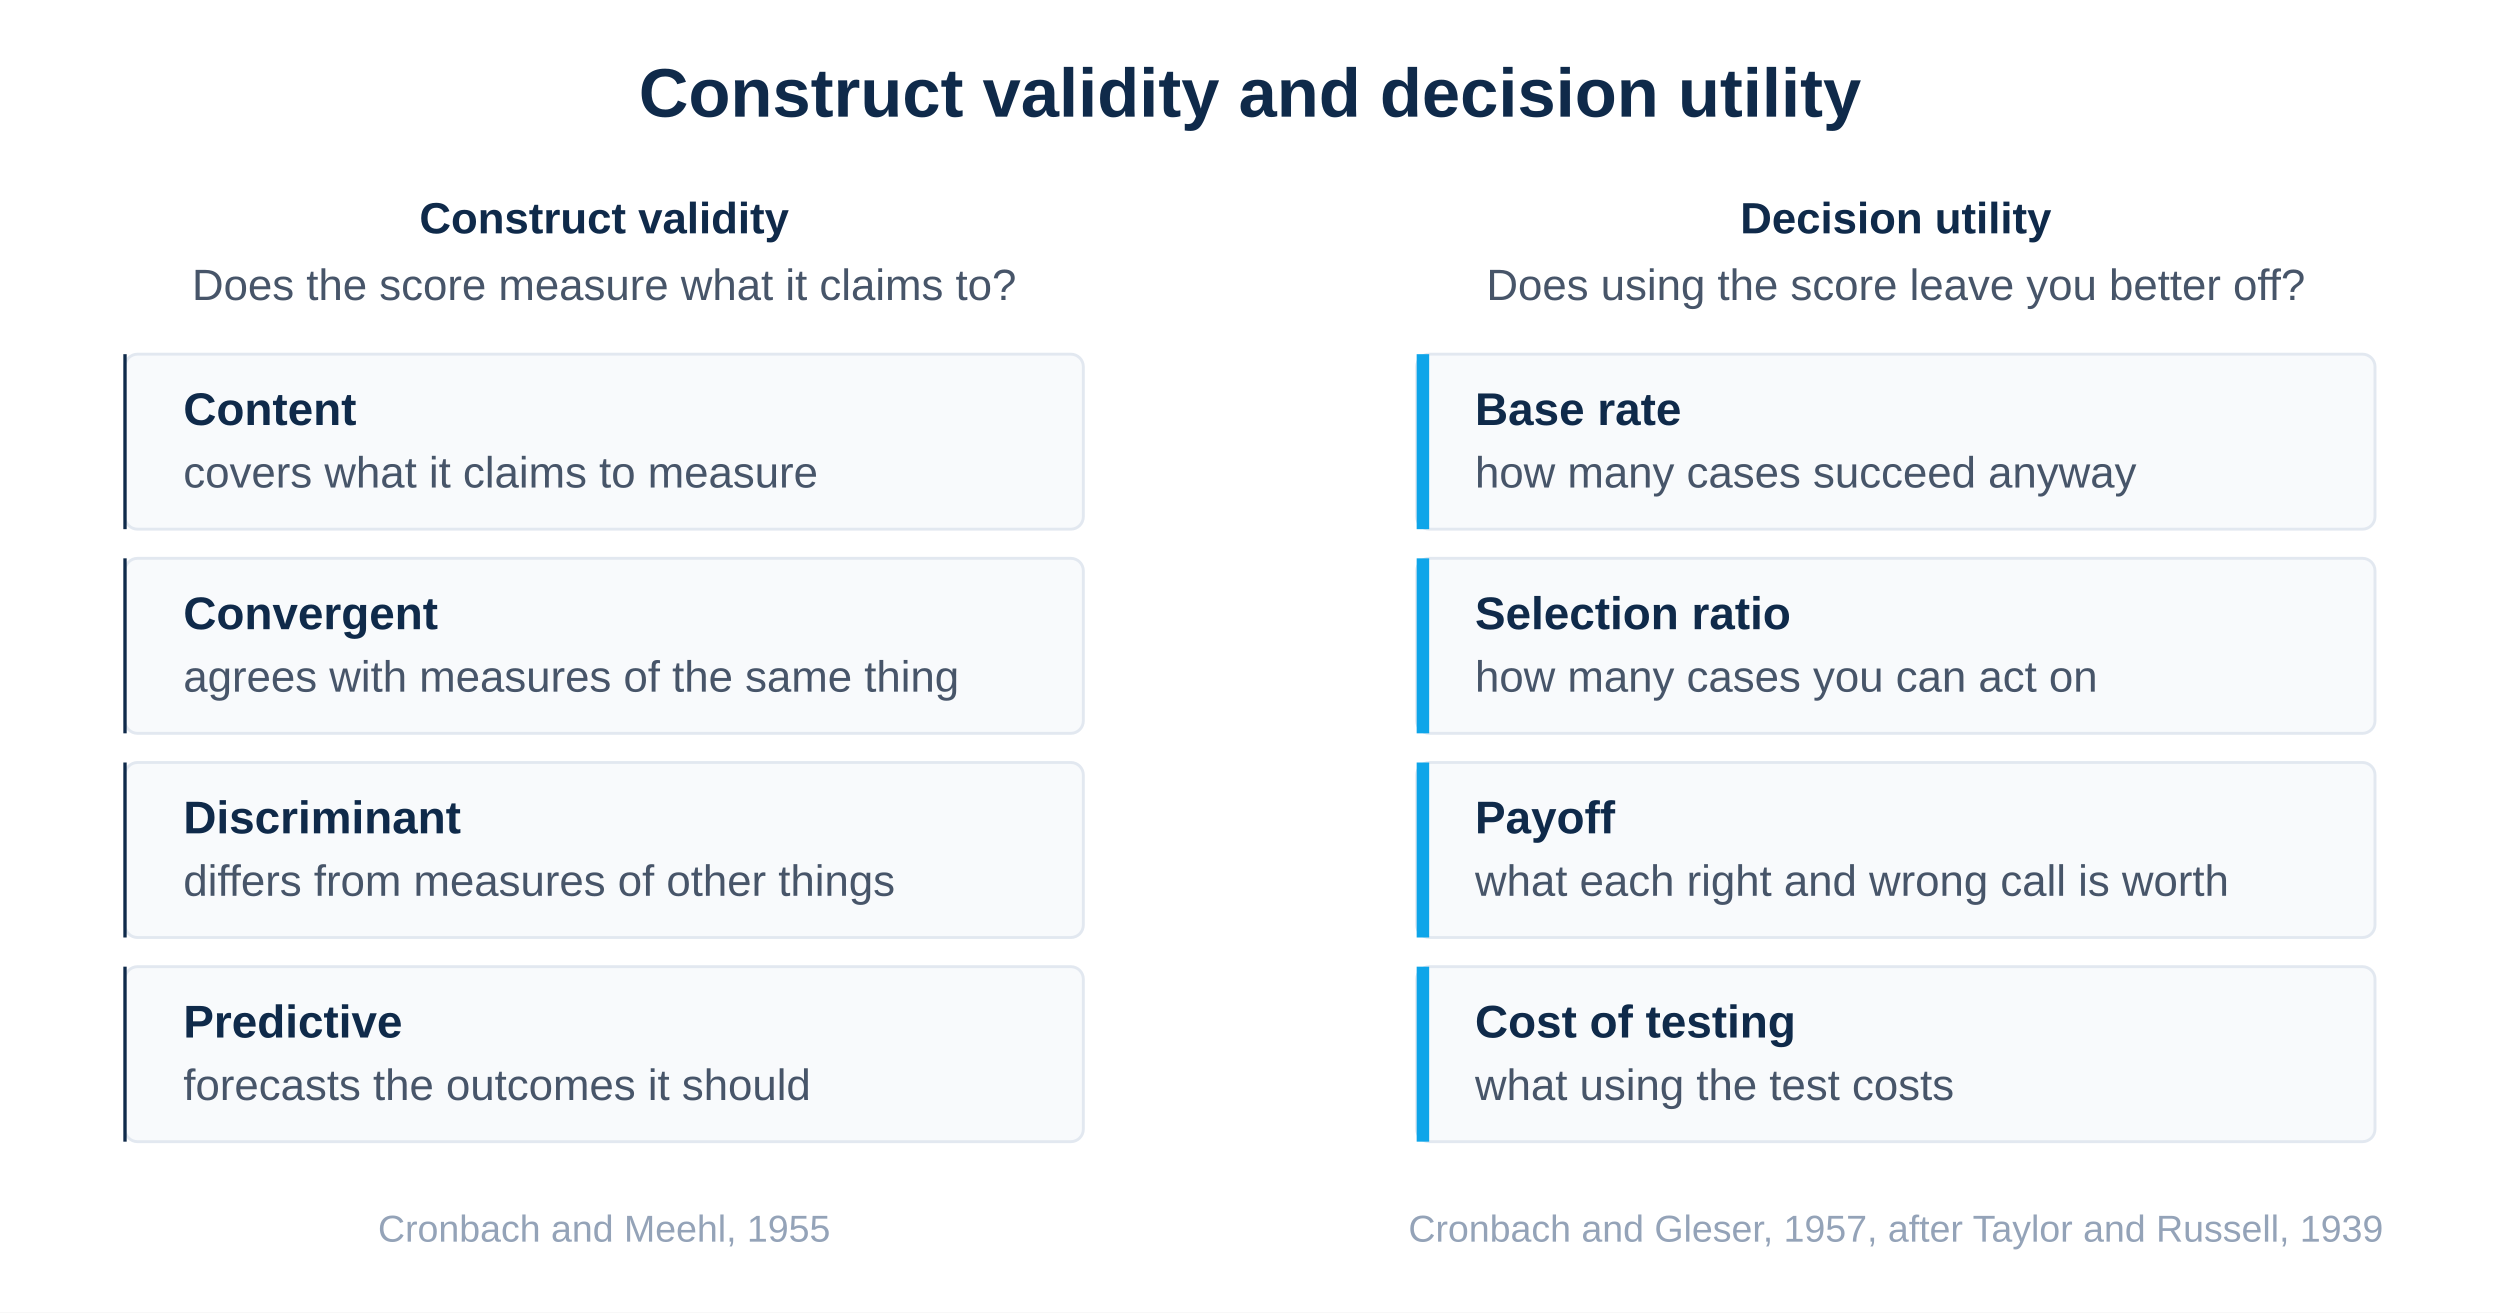
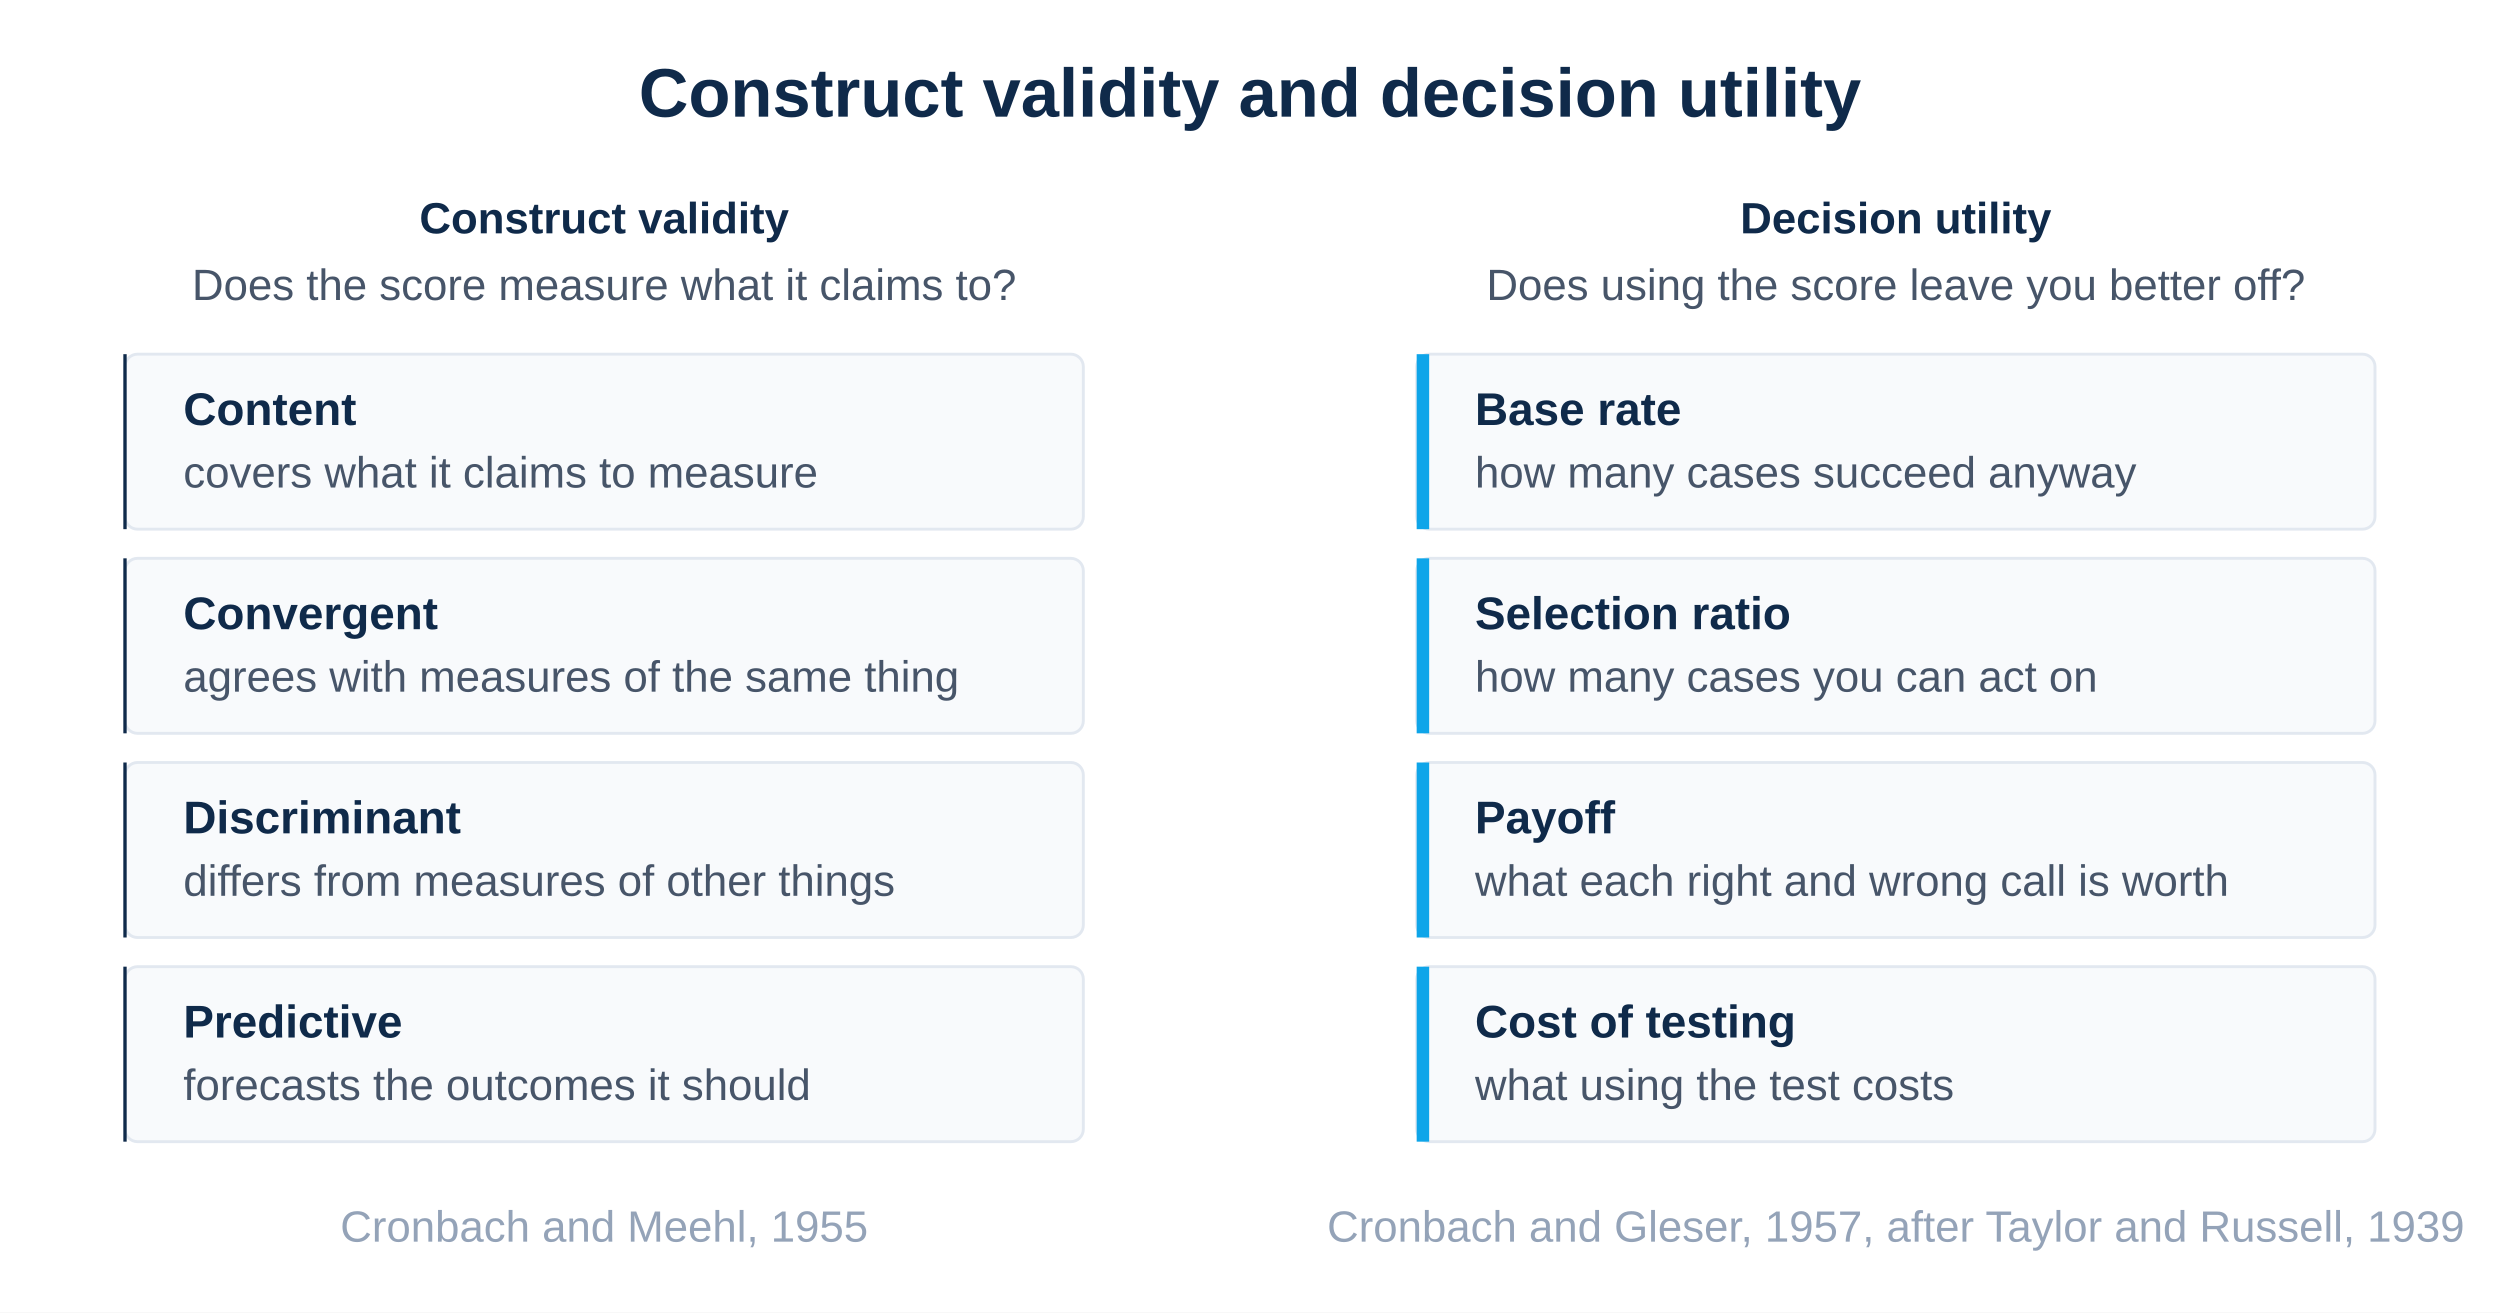
<svg xmlns="http://www.w3.org/2000/svg" viewBox="0 0 1200 630" role="img" aria-labelledby="t d">
  <rect width="1200" height="630" fill="#FFFFFF" />
  <g font-family="-apple-system, BlinkMacSystemFont, 'Helvetica Neue', Arial, sans-serif">
    <text x="600" y="56" font-size="33" font-weight="700" fill="#0F2A4A" text-anchor="middle">Construct validity and decision utility</text>
    <g font-size="21" font-weight="600" fill="#0F2A4A" text-anchor="middle">
      <text x="290" y="112">Construct validity</text>
      <text x="910" y="112">Decision utility</text>
    </g>
    <g font-size="21" fill="#475569" text-anchor="middle">
      <text x="290" y="144">Does the score measure what it claims to?</text>
      <text x="910" y="144">Does using the score leave you better off?</text>
    </g>
    <g fill="#F8FAFC" stroke="#E2E8F0" stroke-width="1.4">
      <rect x="60" y="170" width="460" height="84" rx="6" />
      <rect x="60" y="268" width="460" height="84" rx="6" />
      <rect x="60" y="366" width="460" height="84" rx="6" />
      <rect x="60" y="464" width="460" height="84" rx="6" />
      <rect x="680" y="170" width="460" height="84" rx="6" />
      <rect x="680" y="268" width="460" height="84" rx="6" />
      <rect x="680" y="366" width="460" height="84" rx="6" />
      <rect x="680" y="464" width="460" height="84" rx="6" />
    </g>
    <g stroke="#0F2A4A" stroke-width="1.6">
      <line x1="60" y1="170" x2="60" y2="254" />
      <line x1="60" y1="268" x2="60" y2="352" />
      <line x1="60" y1="366" x2="60" y2="450" />
      <line x1="60" y1="464" x2="60" y2="548" />
    </g>
    <g fill="#0EA5E9">
      <rect x="680" y="170" width="6" height="84" />
      <rect x="680" y="268" width="6" height="84" />
      <rect x="680" y="366" width="6" height="84" />
      <rect x="680" y="464" width="6" height="84" />
    </g>
    <g font-size="22" font-weight="600" fill="#0F2A4A">
      <text x="88" y="204">Content</text>
      <text x="88" y="302">Convergent</text>
      <text x="88" y="400">Discriminant</text>
      <text x="88" y="498">Predictive</text>
      <text x="708" y="204">Base rate</text>
      <text x="708" y="302">Selection ratio</text>
      <text x="708" y="400">Payoff</text>
      <text x="708" y="498">Cost of testing</text>
    </g>
    <g font-size="21" fill="#475569">
      <text x="88" y="234">covers what it claims to measure</text>
      <text x="88" y="332">agrees with measures of the same thing</text>
      <text x="88" y="430">differs from measures of other things</text>
      <text x="88" y="528">forecasts the outcomes it should</text>
      <text x="708" y="234">how many cases succeed anyway</text>
      <text x="708" y="332">how many cases you can act on</text>
      <text x="708" y="430">what each right and wrong call is worth</text>
      <text x="708" y="528">what using the test costs</text>
    </g>
-     <g font-size="18" fill="#94A3B8" text-anchor="middle">
+     <g font-size="21" fill="#94A3B8" text-anchor="middle">
      <text x="290" y="596">Cronbach and Meehl, 1955</text>
      <text x="910" y="596">Cronbach and Gleser, 1957, after Taylor and Russell, 1939</text>
    </g>
  </g>
</svg>
